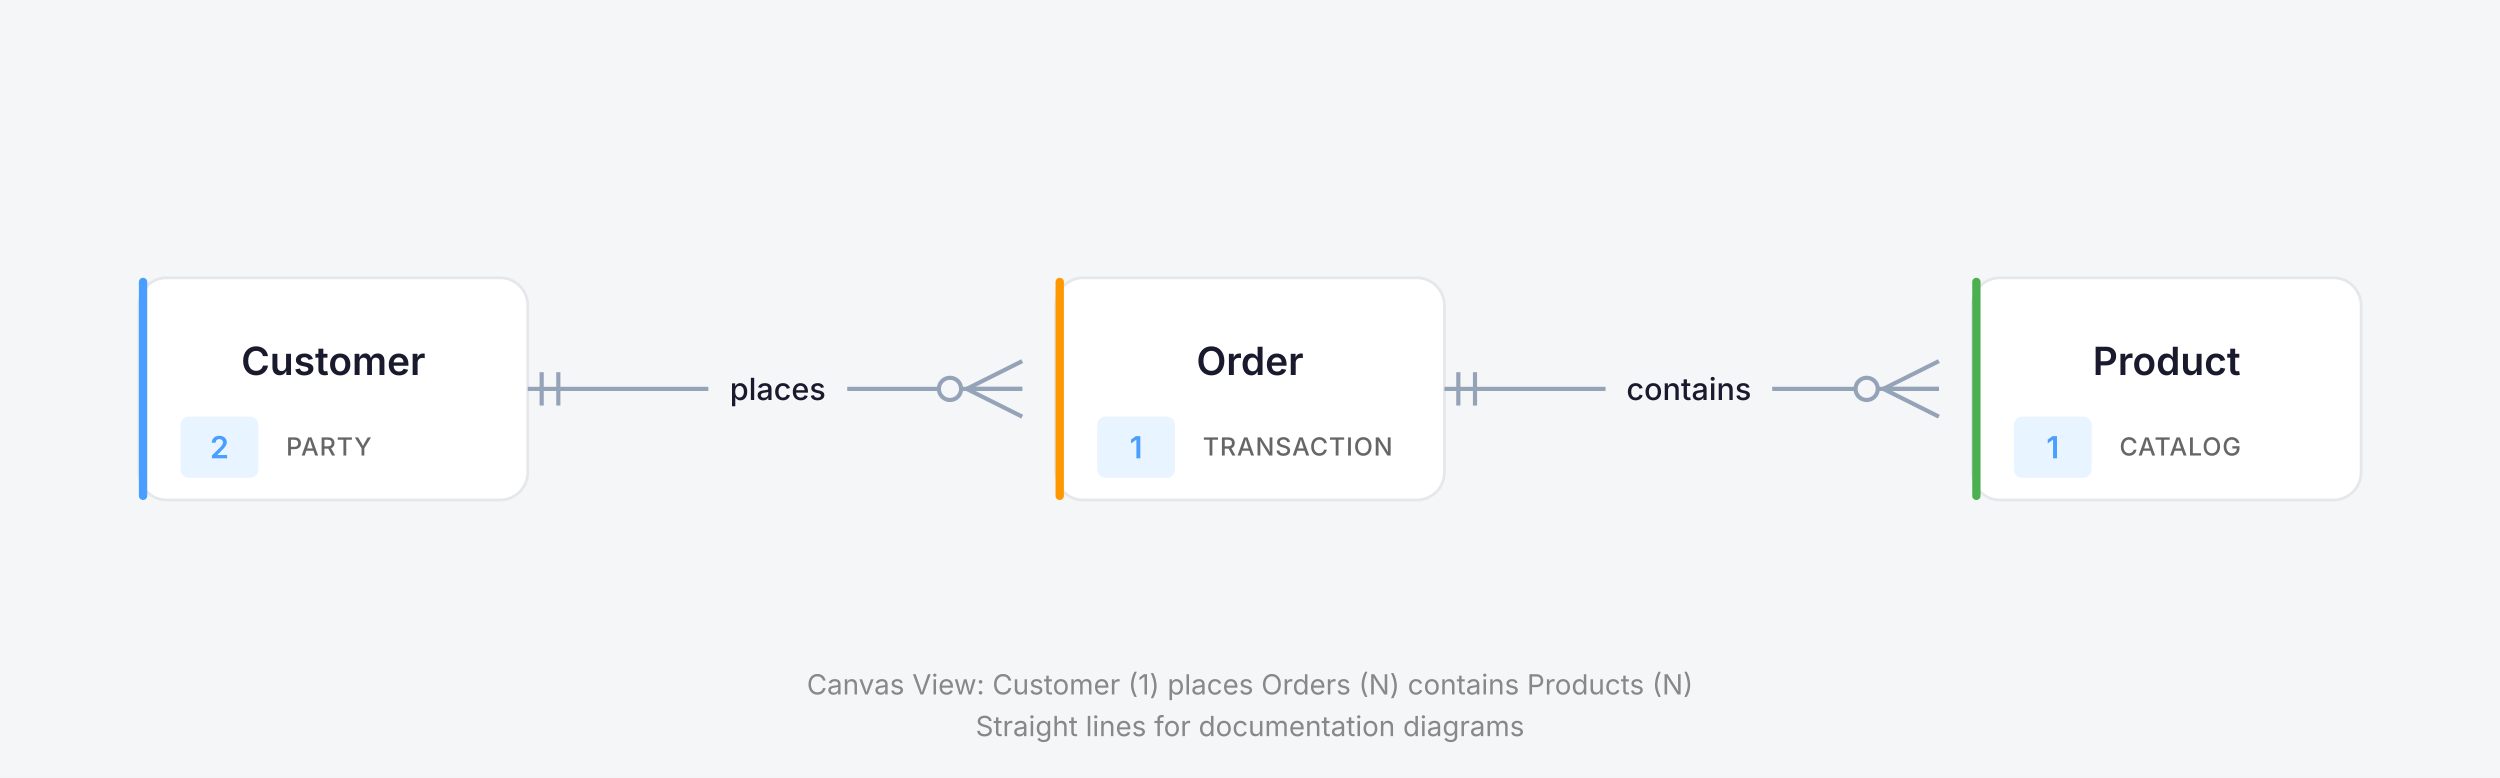
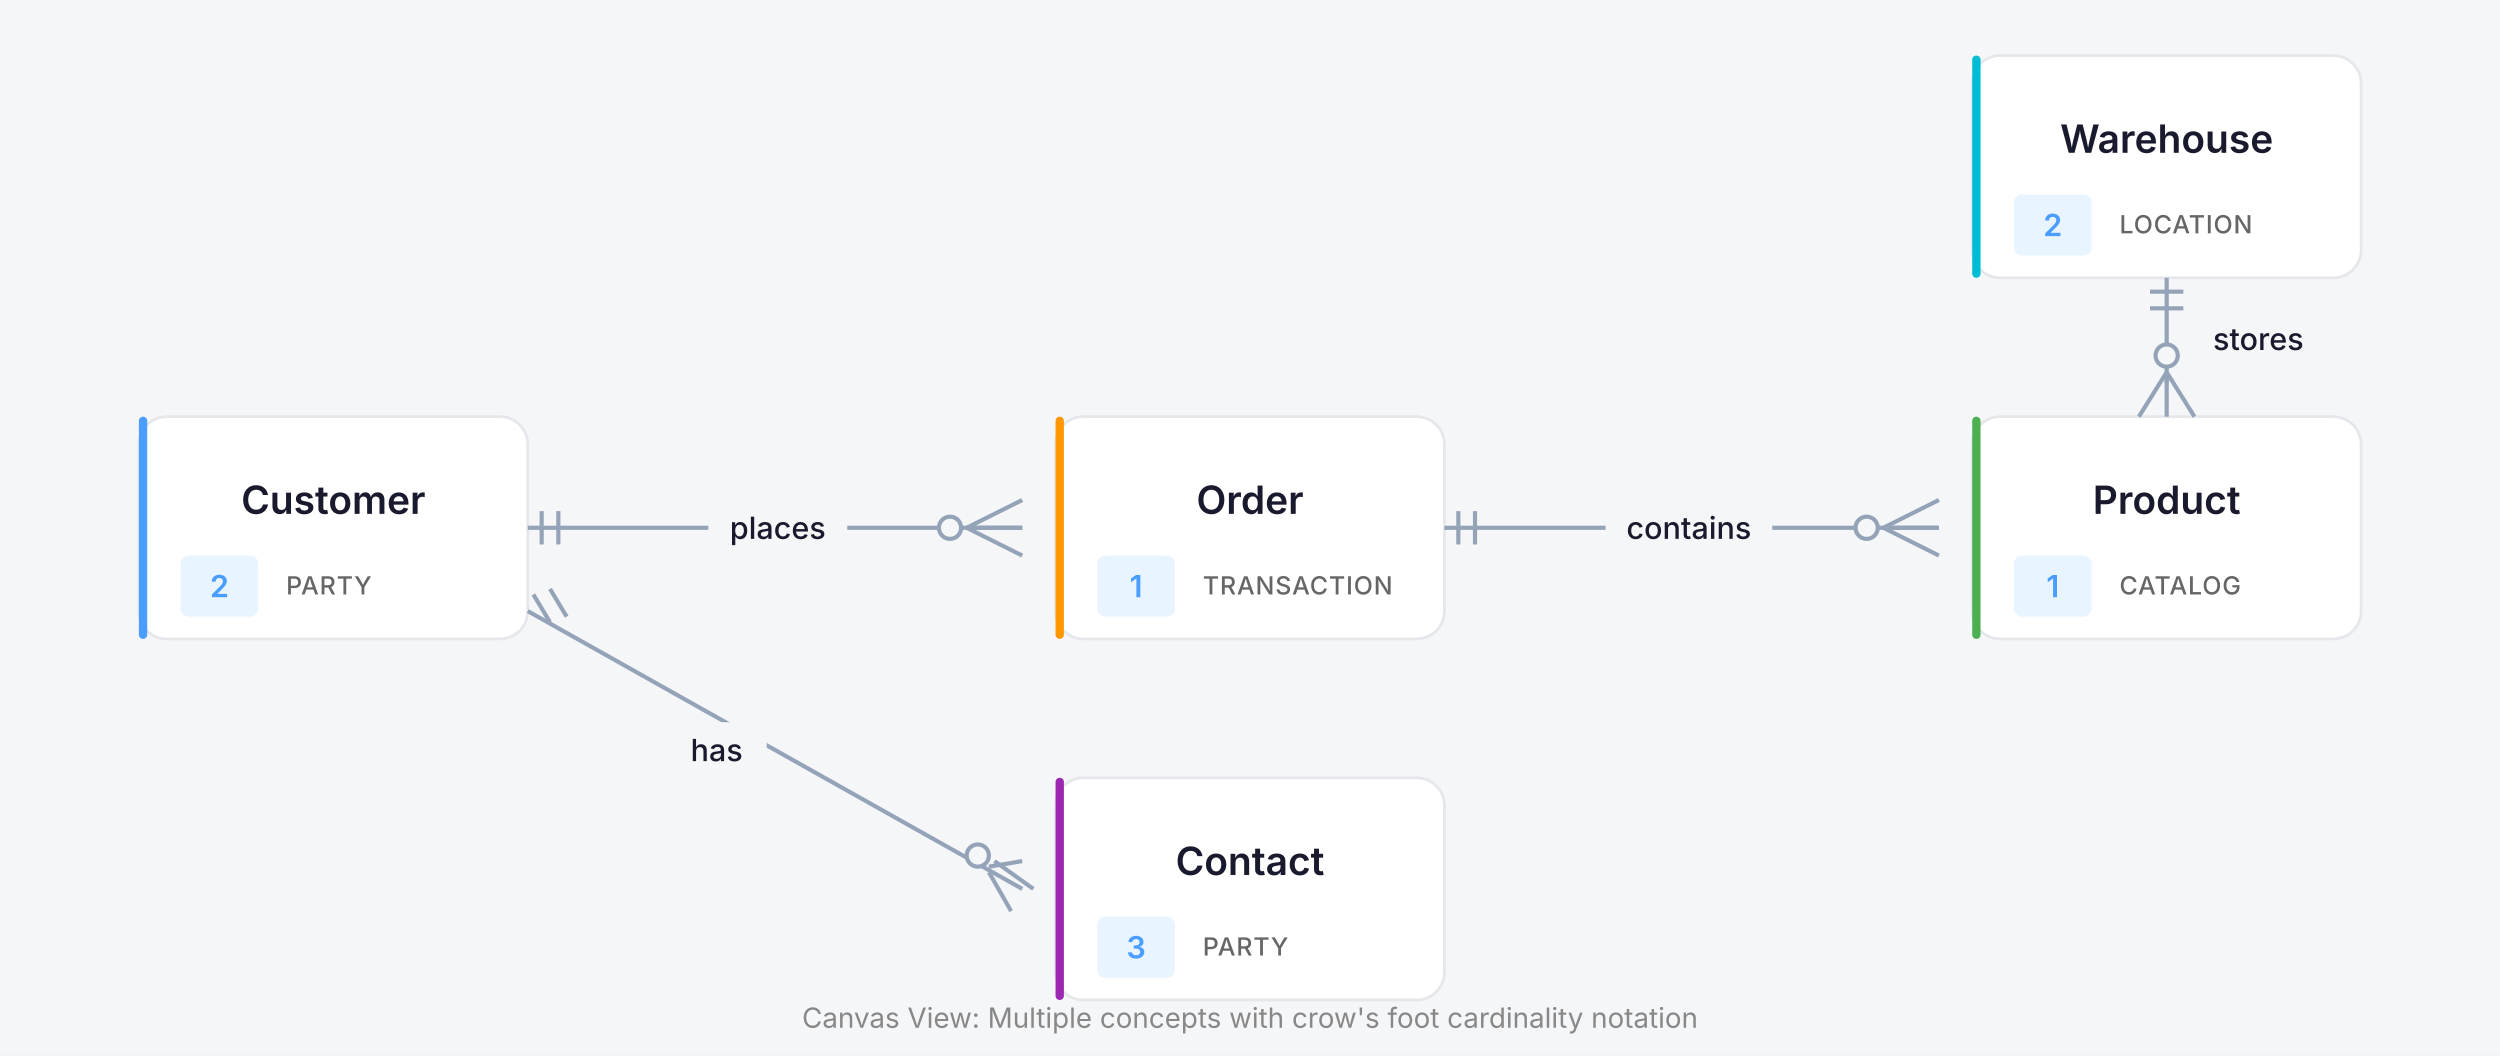
- <svg xmlns="http://www.w3.org/2000/svg" width="900" height="280" viewBox="0 0 900 280">
-   <rect width="900" height="280" fill="#f5f6f8" />
-   <g transform="translate(50, 100)">
+ <svg xmlns="http://www.w3.org/2000/svg" width="900" height="380" viewBox="0 0 900 380">
+   <rect width="900" height="380" fill="#f5f6f8" />
+   <g transform="translate(50, 150)">
    <rect x="0" y="0" width="140" height="80" rx="10" fill="#ffffff" stroke="#e5e7eb" stroke-width="1" />
    <rect x="0" y="0" width="3" height="80" rx="1.5" fill="#4a9eff" />
    <text x="70" y="35" text-anchor="middle" font-family="Inter, sans-serif" font-size="14" font-weight="600" fill="#1a1a2e">Customer</text>
    <g transform="translate(15, 50)">
      <rect x="0" y="0" width="28" height="22" rx="3" fill="#e8f4ff" />
      <text x="14" y="15" text-anchor="middle" font-family="Inter, sans-serif" font-size="11" font-weight="600" fill="#4a9eff">2</text>
      <text x="38" y="14" font-family="Inter, sans-serif" font-size="9" font-weight="500" fill="#666666" letter-spacing="0.3">PARTY</text>
    </g>
  </g>
-   <g transform="translate(380, 100)">
+   <g transform="translate(380, 150)">
    <rect x="0" y="0" width="140" height="80" rx="10" fill="#ffffff" stroke="#e5e7eb" stroke-width="1" />
    <rect x="0" y="0" width="3" height="80" rx="1.5" fill="#ff9800" />
    <text x="70" y="35" text-anchor="middle" font-family="Inter, sans-serif" font-size="14" font-weight="600" fill="#1a1a2e">Order</text>
    <g transform="translate(15, 50)">
      <rect x="0" y="0" width="28" height="22" rx="3" fill="#e8f4ff" />
      <text x="14" y="15" text-anchor="middle" font-family="Inter, sans-serif" font-size="11" font-weight="600" fill="#4a9eff">1</text>
      <text x="38" y="14" font-family="Inter, sans-serif" font-size="9" font-weight="500" fill="#666666" letter-spacing="0.3">TRANSACTION</text>
    </g>
  </g>
-   <g transform="translate(710, 100)">
+   <g transform="translate(380, 280)">
+     <rect x="0" y="0" width="140" height="80" rx="10" fill="#ffffff" stroke="#e5e7eb" stroke-width="1" />
+     <rect x="0" y="0" width="3" height="80" rx="1.5" fill="#9c27b0" />
+     <text x="70" y="35" text-anchor="middle" font-family="Inter, sans-serif" font-size="14" font-weight="600" fill="#1a1a2e">Contact</text>
+     <g transform="translate(15, 50)">
+       <rect x="0" y="0" width="28" height="22" rx="3" fill="#e8f4ff" />
+       <text x="14" y="15" text-anchor="middle" font-family="Inter, sans-serif" font-size="11" font-weight="600" fill="#4a9eff">3</text>
+       <text x="38" y="14" font-family="Inter, sans-serif" font-size="9" font-weight="500" fill="#666666" letter-spacing="0.3">PARTY</text>
+     </g>
+   </g>
+   <g transform="translate(710, 20)">
+     <rect x="0" y="0" width="140" height="80" rx="10" fill="#ffffff" stroke="#e5e7eb" stroke-width="1" />
+     <rect x="0" y="0" width="3" height="80" rx="1.5" fill="#00bcd4" />
+     <text x="70" y="35" text-anchor="middle" font-family="Inter, sans-serif" font-size="14" font-weight="600" fill="#1a1a2e">Warehouse</text>
+     <g transform="translate(15, 50)">
+       <rect x="0" y="0" width="28" height="22" rx="3" fill="#e8f4ff" />
+       <text x="14" y="15" text-anchor="middle" font-family="Inter, sans-serif" font-size="11" font-weight="600" fill="#4a9eff">2</text>
+       <text x="38" y="14" font-family="Inter, sans-serif" font-size="9" font-weight="500" fill="#666666" letter-spacing="0.3">LOCATION</text>
+     </g>
+   </g>
+   <g transform="translate(710, 150)">
    <rect x="0" y="0" width="140" height="80" rx="10" fill="#ffffff" stroke="#e5e7eb" stroke-width="1" />
    <rect x="0" y="0" width="3" height="80" rx="1.5" fill="#4caf50" />
    <text x="70" y="35" text-anchor="middle" font-family="Inter, sans-serif" font-size="14" font-weight="600" fill="#1a1a2e">Product</text>
    <g transform="translate(15, 50)">
      <rect x="0" y="0" width="28" height="22" rx="3" fill="#e8f4ff" />
      <text x="14" y="15" text-anchor="middle" font-family="Inter, sans-serif" font-size="11" font-weight="600" fill="#4a9eff">1</text>
      <text x="38" y="14" font-family="Inter, sans-serif" font-size="9" font-weight="500" fill="#666666" letter-spacing="0.3">CATALOG</text>
    </g>
  </g>
  <g>
-     <line x1="190" y1="140" x2="368" y2="140" stroke="#94a3b8" stroke-width="1.5" />
-     <line x1="195" y1="134" x2="195" y2="146" stroke="#94a3b8" stroke-width="1.5" />
-     <line x1="201" y1="134" x2="201" y2="146" stroke="#94a3b8" stroke-width="1.5" />
-     <circle cx="342" cy="140" r="4" fill="#f5f6f8" stroke="#94a3b8" stroke-width="1.5" />
-     <line x1="348" y1="140" x2="368" y2="130" stroke="#94a3b8" stroke-width="1.5" />
-     <line x1="348" y1="140" x2="368" y2="140" stroke="#94a3b8" stroke-width="1.5" />
-     <line x1="348" y1="140" x2="368" y2="150" stroke="#94a3b8" stroke-width="1.5" />
-     <rect x="255" y="130" width="50" height="18" fill="#f5f6f8" />
-     <text x="280" y="144" text-anchor="middle" font-family="Inter, sans-serif" font-size="11" font-weight="500" fill="#1a1a2e">places</text>
+     <line x1="190" y1="190" x2="368" y2="190" stroke="#94a3b8" stroke-width="1.5" />
+     <line x1="195" y1="184" x2="195" y2="196" stroke="#94a3b8" stroke-width="1.5" />
+     <line x1="201" y1="184" x2="201" y2="196" stroke="#94a3b8" stroke-width="1.5" />
+     <circle cx="342" cy="190" r="4" fill="#f5f6f8" stroke="#94a3b8" stroke-width="1.5" />
+     <line x1="348" y1="190" x2="368" y2="180" stroke="#94a3b8" stroke-width="1.5" />
+     <line x1="348" y1="190" x2="368" y2="190" stroke="#94a3b8" stroke-width="1.5" />
+     <line x1="348" y1="190" x2="368" y2="200" stroke="#94a3b8" stroke-width="1.5" />
+     <rect x="255" y="180" width="50" height="18" fill="#f5f6f8" />
+     <text x="280" y="194" text-anchor="middle" font-family="Inter, sans-serif" font-size="11" font-weight="500" fill="#1a1a2e">places</text>
  </g>
  <g>
-     <line x1="520" y1="140" x2="698" y2="140" stroke="#94a3b8" stroke-width="1.5" />
-     <line x1="525" y1="134" x2="525" y2="146" stroke="#94a3b8" stroke-width="1.5" />
-     <line x1="531" y1="134" x2="531" y2="146" stroke="#94a3b8" stroke-width="1.5" />
-     <circle cx="672" cy="140" r="4" fill="#f5f6f8" stroke="#94a3b8" stroke-width="1.5" />
-     <line x1="678" y1="140" x2="698" y2="130" stroke="#94a3b8" stroke-width="1.5" />
-     <line x1="678" y1="140" x2="698" y2="140" stroke="#94a3b8" stroke-width="1.5" />
-     <line x1="678" y1="140" x2="698" y2="150" stroke="#94a3b8" stroke-width="1.5" />
-     <rect x="578" y="130" width="60" height="18" fill="#f5f6f8" />
-     <text x="608" y="144" text-anchor="middle" font-family="Inter, sans-serif" font-size="11" font-weight="500" fill="#1a1a2e">contains</text>
+     <line x1="190" y1="220" x2="368" y2="320" stroke="#94a3b8" stroke-width="1.5" />
+     <line x1="192" y1="214" x2="198" y2="224" stroke="#94a3b8" stroke-width="1.5" />
+     <line x1="198" y1="212" x2="204" y2="222" stroke="#94a3b8" stroke-width="1.5" />
+     <circle cx="352" cy="308" r="4" fill="#f5f6f8" stroke="#94a3b8" stroke-width="1.5" />
+     <line x1="356" y1="312" x2="368" y2="310" stroke="#94a3b8" stroke-width="1.5" />
+     <line x1="358" y1="310" x2="372" y2="320" stroke="#94a3b8" stroke-width="1.5" />
+     <line x1="356" y1="314" x2="364" y2="328" stroke="#94a3b8" stroke-width="1.5" />
+     <rect x="240" y="260" width="36" height="18" fill="#f5f6f8" />
+     <text x="258" y="274" text-anchor="middle" font-family="Inter, sans-serif" font-size="11" font-weight="500" fill="#1a1a2e">has</text>
  </g>
-   <text x="450" y="250" text-anchor="middle" font-family="Inter, sans-serif" font-size="10" fill="#888888">Canvas View: Customer (1) places Orders (N) contains Products (N)</text>
-   <text x="450" y="265" text-anchor="middle" font-family="Inter, sans-serif" font-size="10" fill="#888888">Straight lines for documentation diagrams</text>
+   <g>
+     <line x1="520" y1="190" x2="698" y2="190" stroke="#94a3b8" stroke-width="1.5" />
+     <line x1="525" y1="184" x2="525" y2="196" stroke="#94a3b8" stroke-width="1.5" />
+     <line x1="531" y1="184" x2="531" y2="196" stroke="#94a3b8" stroke-width="1.5" />
+     <circle cx="672" cy="190" r="4" fill="#f5f6f8" stroke="#94a3b8" stroke-width="1.5" />
+     <line x1="678" y1="190" x2="698" y2="180" stroke="#94a3b8" stroke-width="1.5" />
+     <line x1="678" y1="190" x2="698" y2="190" stroke="#94a3b8" stroke-width="1.5" />
+     <line x1="678" y1="190" x2="698" y2="200" stroke="#94a3b8" stroke-width="1.5" />
+     <rect x="578" y="180" width="60" height="18" fill="#f5f6f8" />
+     <text x="608" y="194" text-anchor="middle" font-family="Inter, sans-serif" font-size="11" font-weight="500" fill="#1a1a2e">contains</text>
+   </g>
+   <g>
+     <line x1="780" y1="100" x2="780" y2="138" stroke="#94a3b8" stroke-width="1.5" />
+     <line x1="774" y1="105" x2="786" y2="105" stroke="#94a3b8" stroke-width="1.5" />
+     <line x1="774" y1="111" x2="786" y2="111" stroke="#94a3b8" stroke-width="1.5" />
+     <circle cx="780" cy="128" r="4" fill="#f5f6f8" stroke="#94a3b8" stroke-width="1.5" />
+     <line x1="780" y1="134" x2="770" y2="150" stroke="#94a3b8" stroke-width="1.5" />
+     <line x1="780" y1="134" x2="780" y2="150" stroke="#94a3b8" stroke-width="1.5" />
+     <line x1="780" y1="134" x2="790" y2="150" stroke="#94a3b8" stroke-width="1.5" />
+     <rect x="790" y="112" width="46" height="18" fill="#f5f6f8" />
+     <text x="813" y="126" text-anchor="middle" font-family="Inter, sans-serif" font-size="11" font-weight="500" fill="#1a1a2e">stores</text>
+   </g>
+   <text x="450" y="370" text-anchor="middle" font-family="Inter, sans-serif" font-size="10" fill="#888888">Canvas View: Multiple concepts with crow's foot cardinality notation</text>
</svg>
